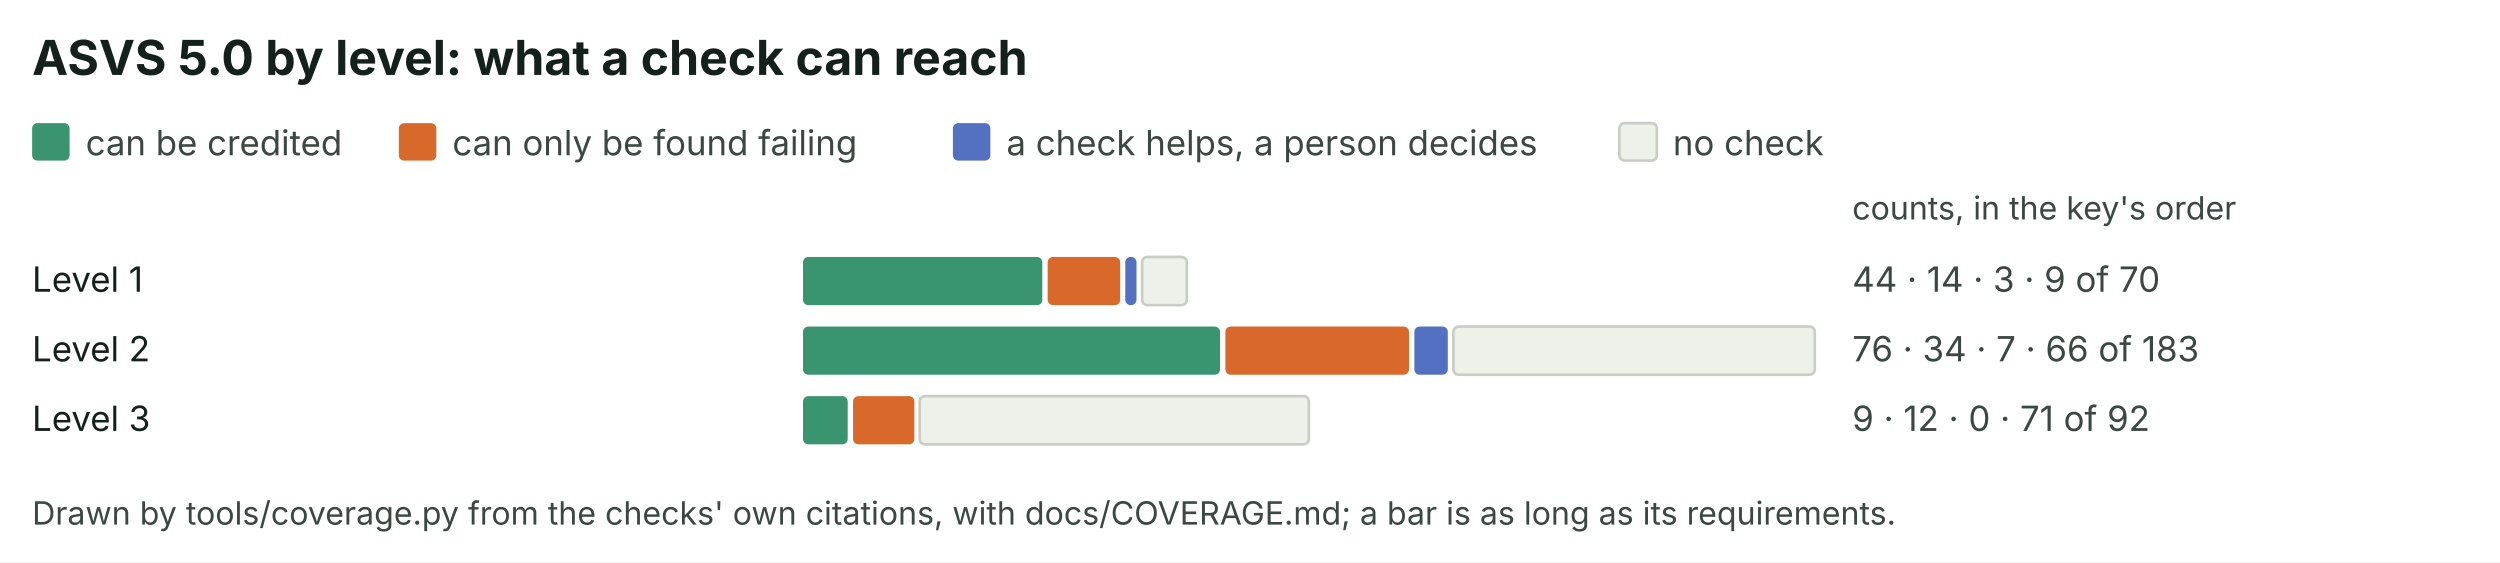
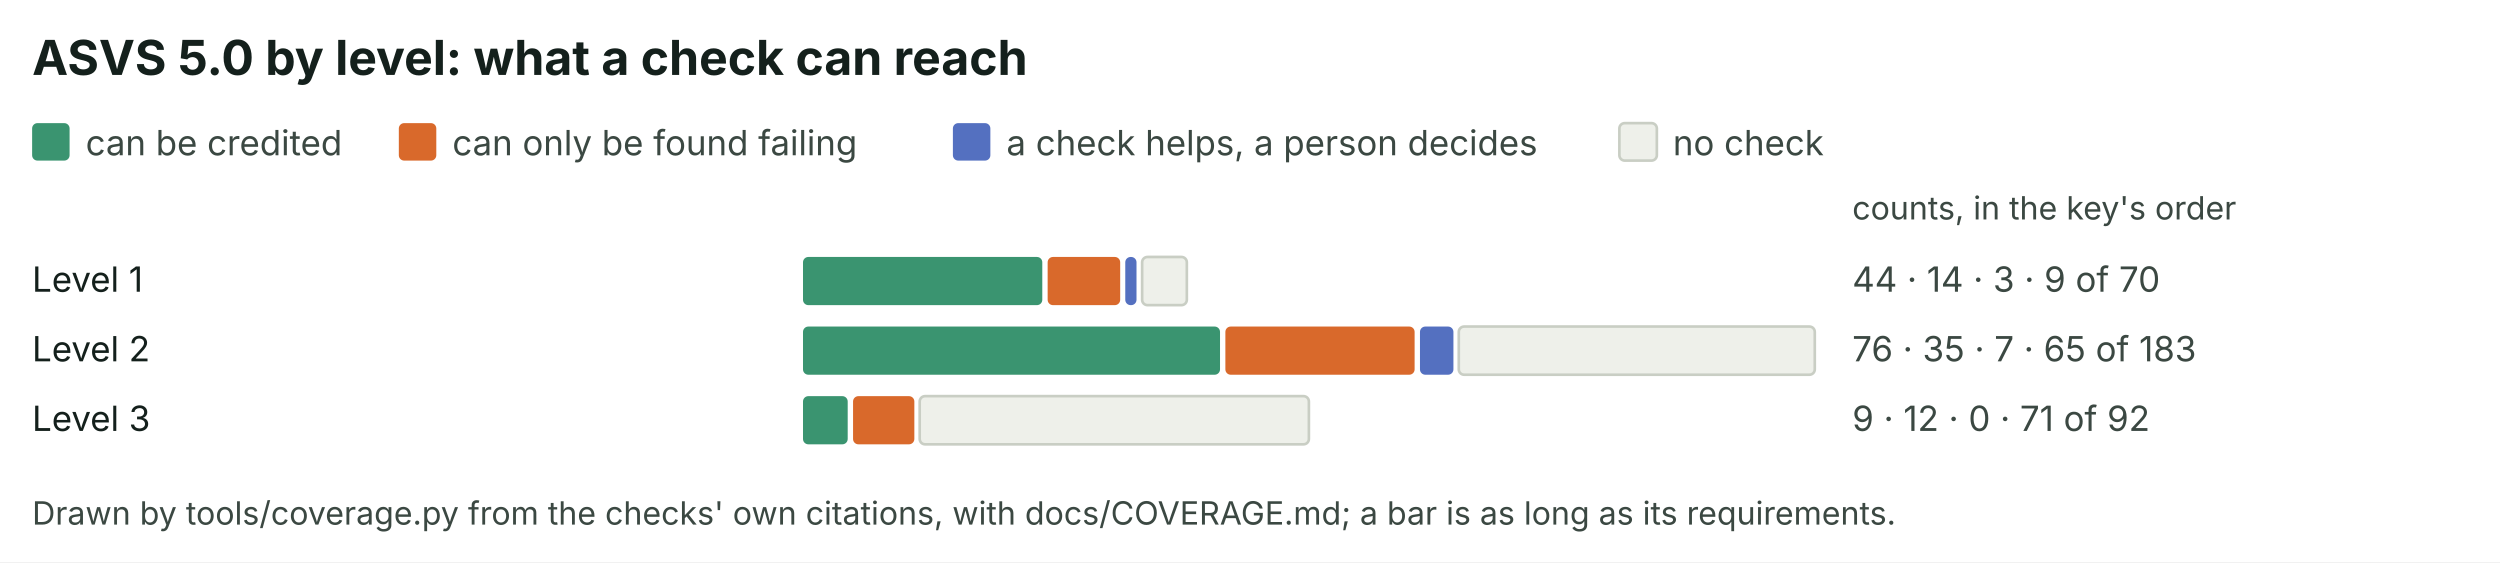
<svg xmlns="http://www.w3.org/2000/svg" viewBox="0 0 934 210" width="934" height="210" role="img" aria-labelledby="t d" font-family="Atkinson Hyperlegible, -apple-system, Segoe UI, sans-serif">
  <style>.bg{fill:#FFFFFF}.ink{fill:#14201C}.soft{fill:#3B4842}.none{fill:#EEF0EA;stroke:#C9CEC4}@media (prefers-color-scheme: dark){.bg{fill:#14201C}.ink{fill:#F3F4EF}.soft{fill:#C9CEC4}.none{fill:#182A23;stroke:#3B4842}}</style>
  <rect class="bg" width="934" height="210" />
  <text class="ink" x="12" y="28" font-size="18" font-weight="700">ASVS 5.0 by level: what a check can reach</text>
  <rect fill="#3A9470" x="12" y="46" width="14" height="14" rx="2" />
  <text class="soft" x="32" y="58" font-size="13">can be credited</text>
  <rect fill="#D9692B" x="149" y="46" width="14" height="14" rx="2" />
  <text class="soft" x="169" y="58" font-size="13">can only be found failing</text>
  <rect fill="#5470C0" x="356" y="46" width="14" height="14" rx="2" />
  <text class="soft" x="376" y="58" font-size="13">a check helps, a person decides</text>
  <rect class="none" x="605" y="46" width="14" height="14" rx="2" />
  <text class="soft" x="625" y="58" font-size="13">no check</text>
  <text class="soft" x="692" y="82" font-size="12">counts, in the key's order</text>
  <text class="ink" x="12" y="109" font-size="13">Level 1</text>
  <rect fill="#3A9470" x="300.0" y="96" width="89.4" height="18" rx="2" />
  <rect fill="#D9692B" x="391.4" y="96" width="27.1" height="18" rx="2" />
  <rect fill="#5470C0" x="420.4" y="96" width="4.2" height="18" rx="2" />
  <rect class="none" x="426.7" y="96" width="16.7" height="18" rx="2" />
  <text class="soft" x="692" y="109" font-size="13">44 · 14 · 3 · 9  of 70</text>
  <text class="ink" x="12" y="135" font-size="13">Level 2</text>
  <rect fill="#3A9470" x="300.0" y="122" width="155.8" height="18" rx="2" />
-   <rect fill="#D9692B" x="457.8" y="122" width="68.6" height="18" rx="2" />
-   <rect fill="#5470C0" x="528.4" y="122" width="12.5" height="18" rx="2" />
-   <rect class="none" x="543.0" y="122" width="135.0" height="18" rx="2" />
-   <text class="soft" x="692" y="135" font-size="13">76 · 34 · 7 · 66  of 183</text>
+   <rect fill="#D9692B" x="457.8" y="122" width="70.7" height="18" rx="2" />
+   <rect fill="#5470C0" x="530.5" y="122" width="12.5" height="18" rx="2" />
+   <rect class="none" x="545.0" y="122" width="133.0" height="18" rx="2" />
+   <text class="soft" x="692" y="135" font-size="13">76 · 35 · 7 · 65  of 183</text>
  <text class="ink" x="12" y="161" font-size="13">Level 3</text>
  <rect fill="#3A9470" x="300.0" y="148" width="16.7" height="18" rx="2" />
  <rect fill="#D9692B" x="318.7" y="148" width="22.9" height="18" rx="2" />
  <rect class="none" x="343.6" y="148" width="145.4" height="18" rx="2" />
  <text class="soft" x="692" y="161" font-size="13">9 · 12 · 0 · 71  of 92</text>
  <text class="soft" x="12" y="196" font-size="12">Drawn by tools/coverage.py from the checks' own citations, with docs/COVERAGE.md; a bar is as long as its requirements.</text>
</svg>
